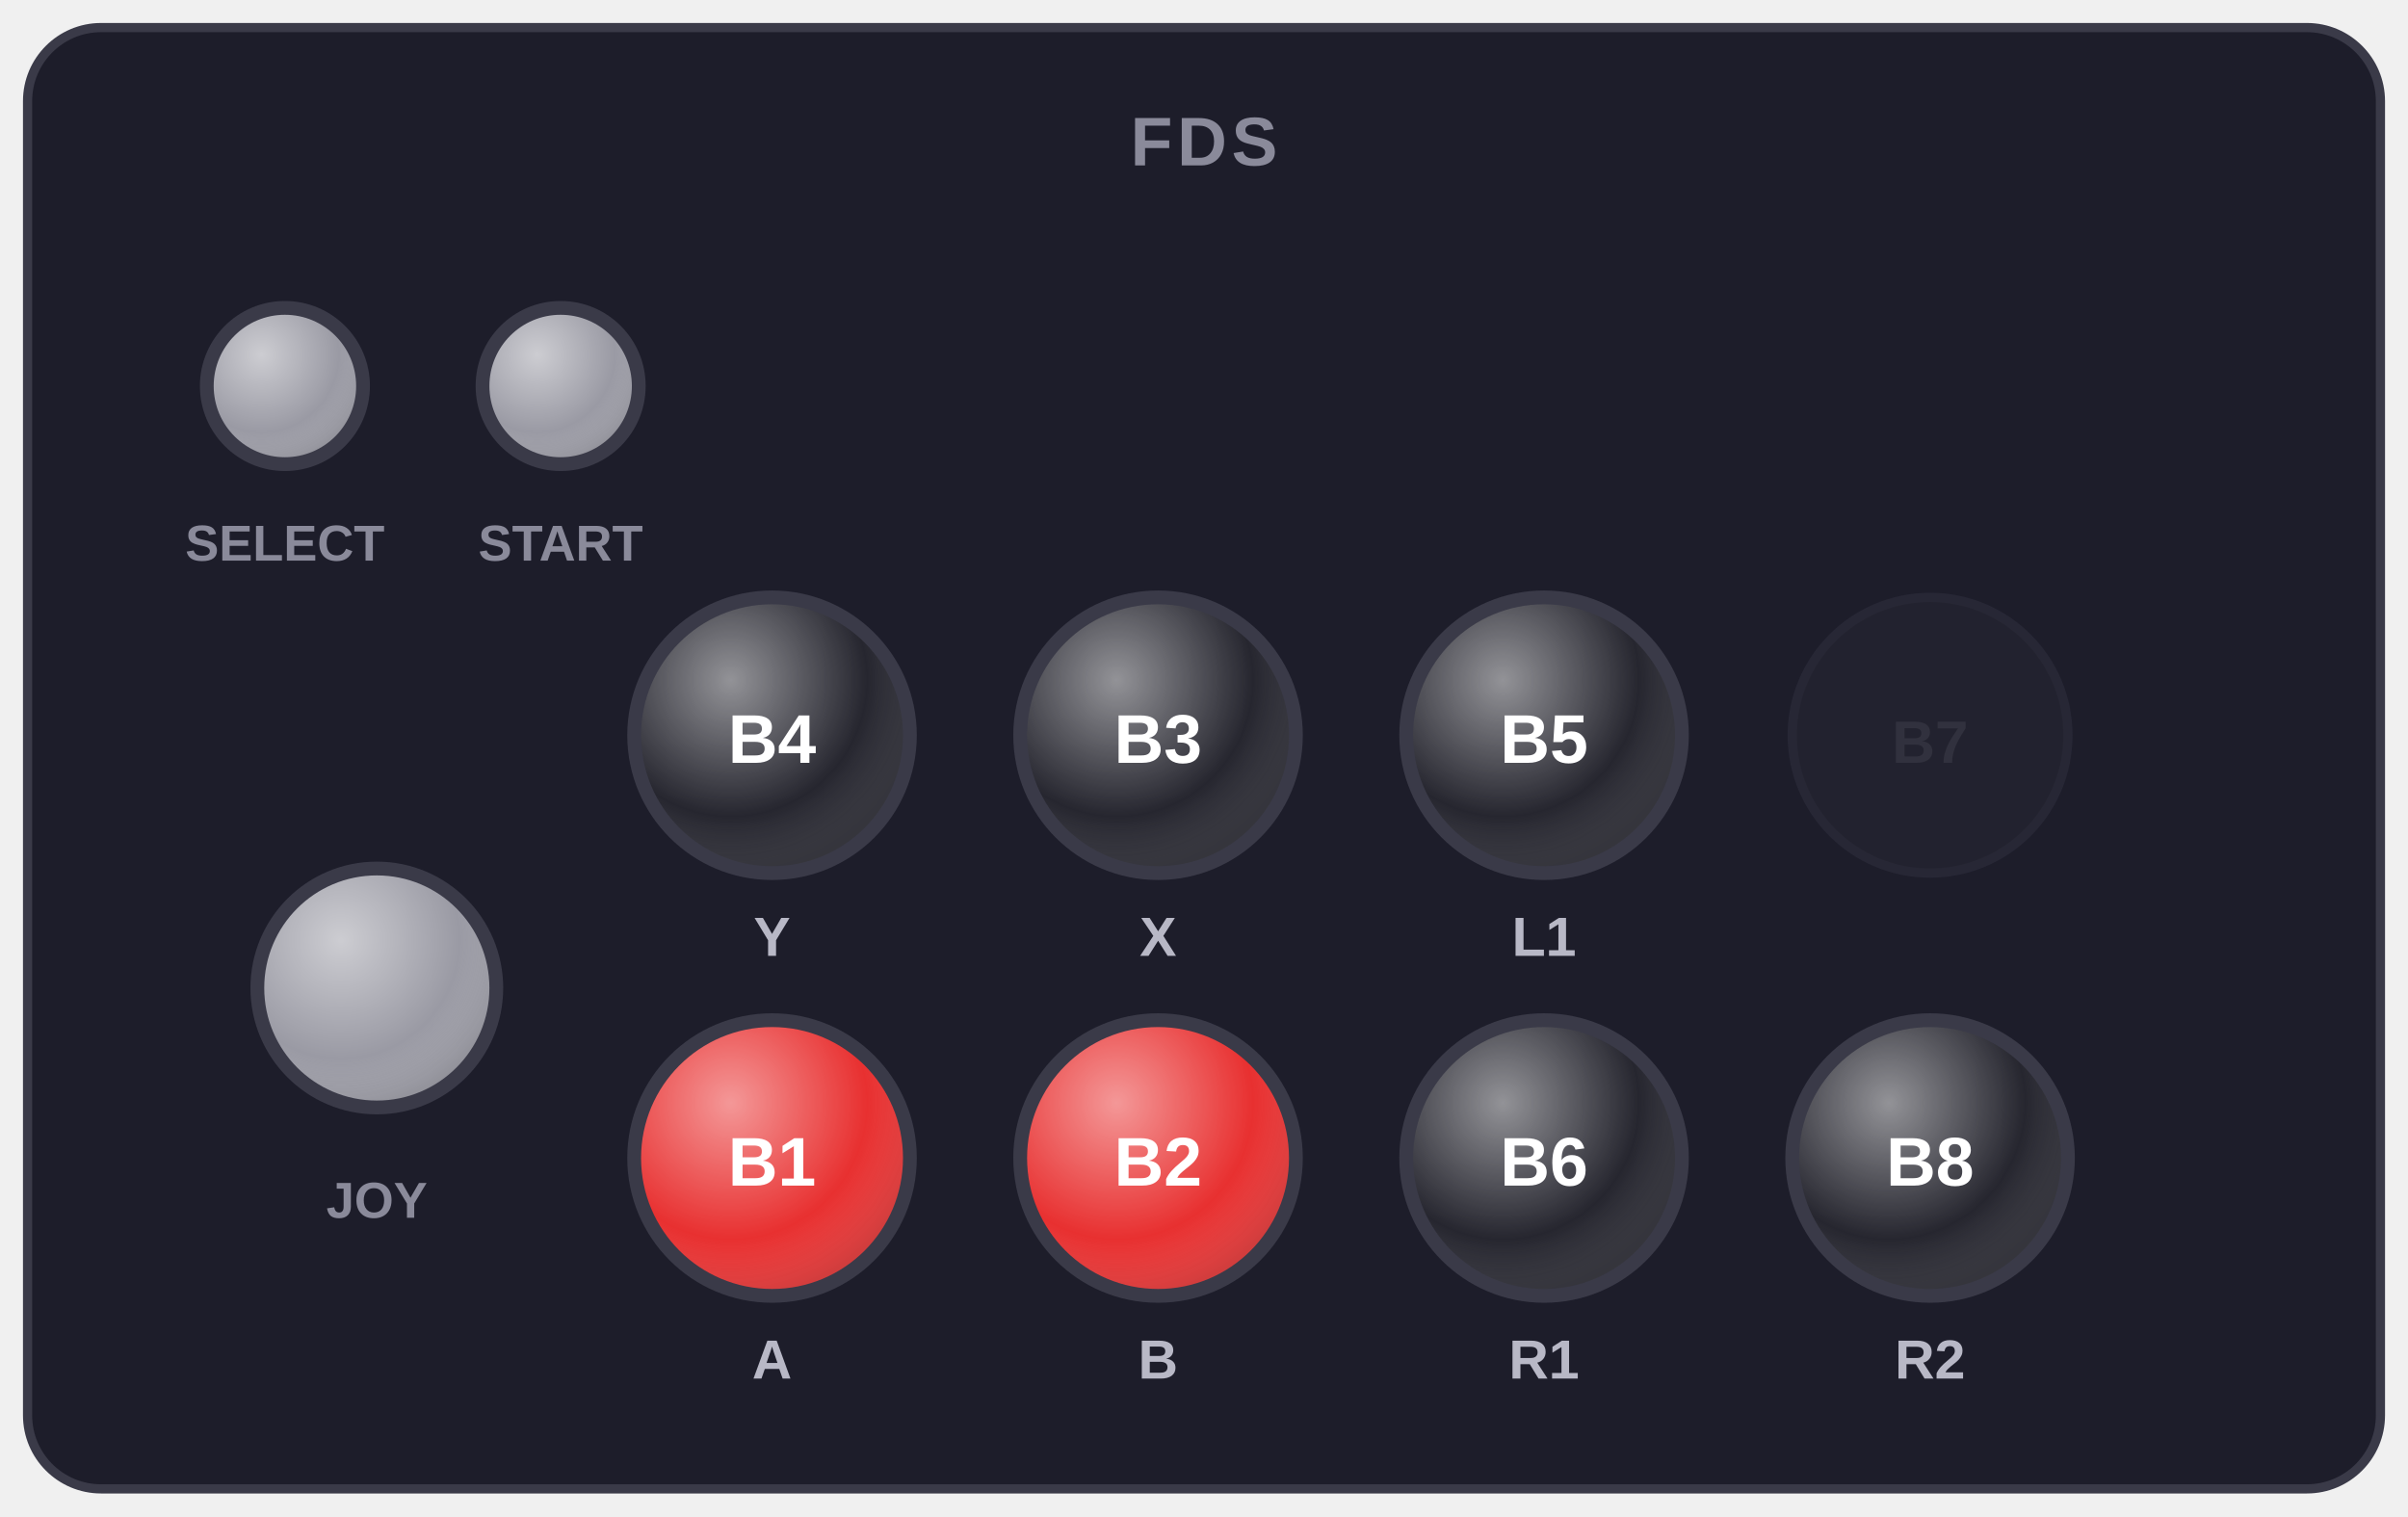
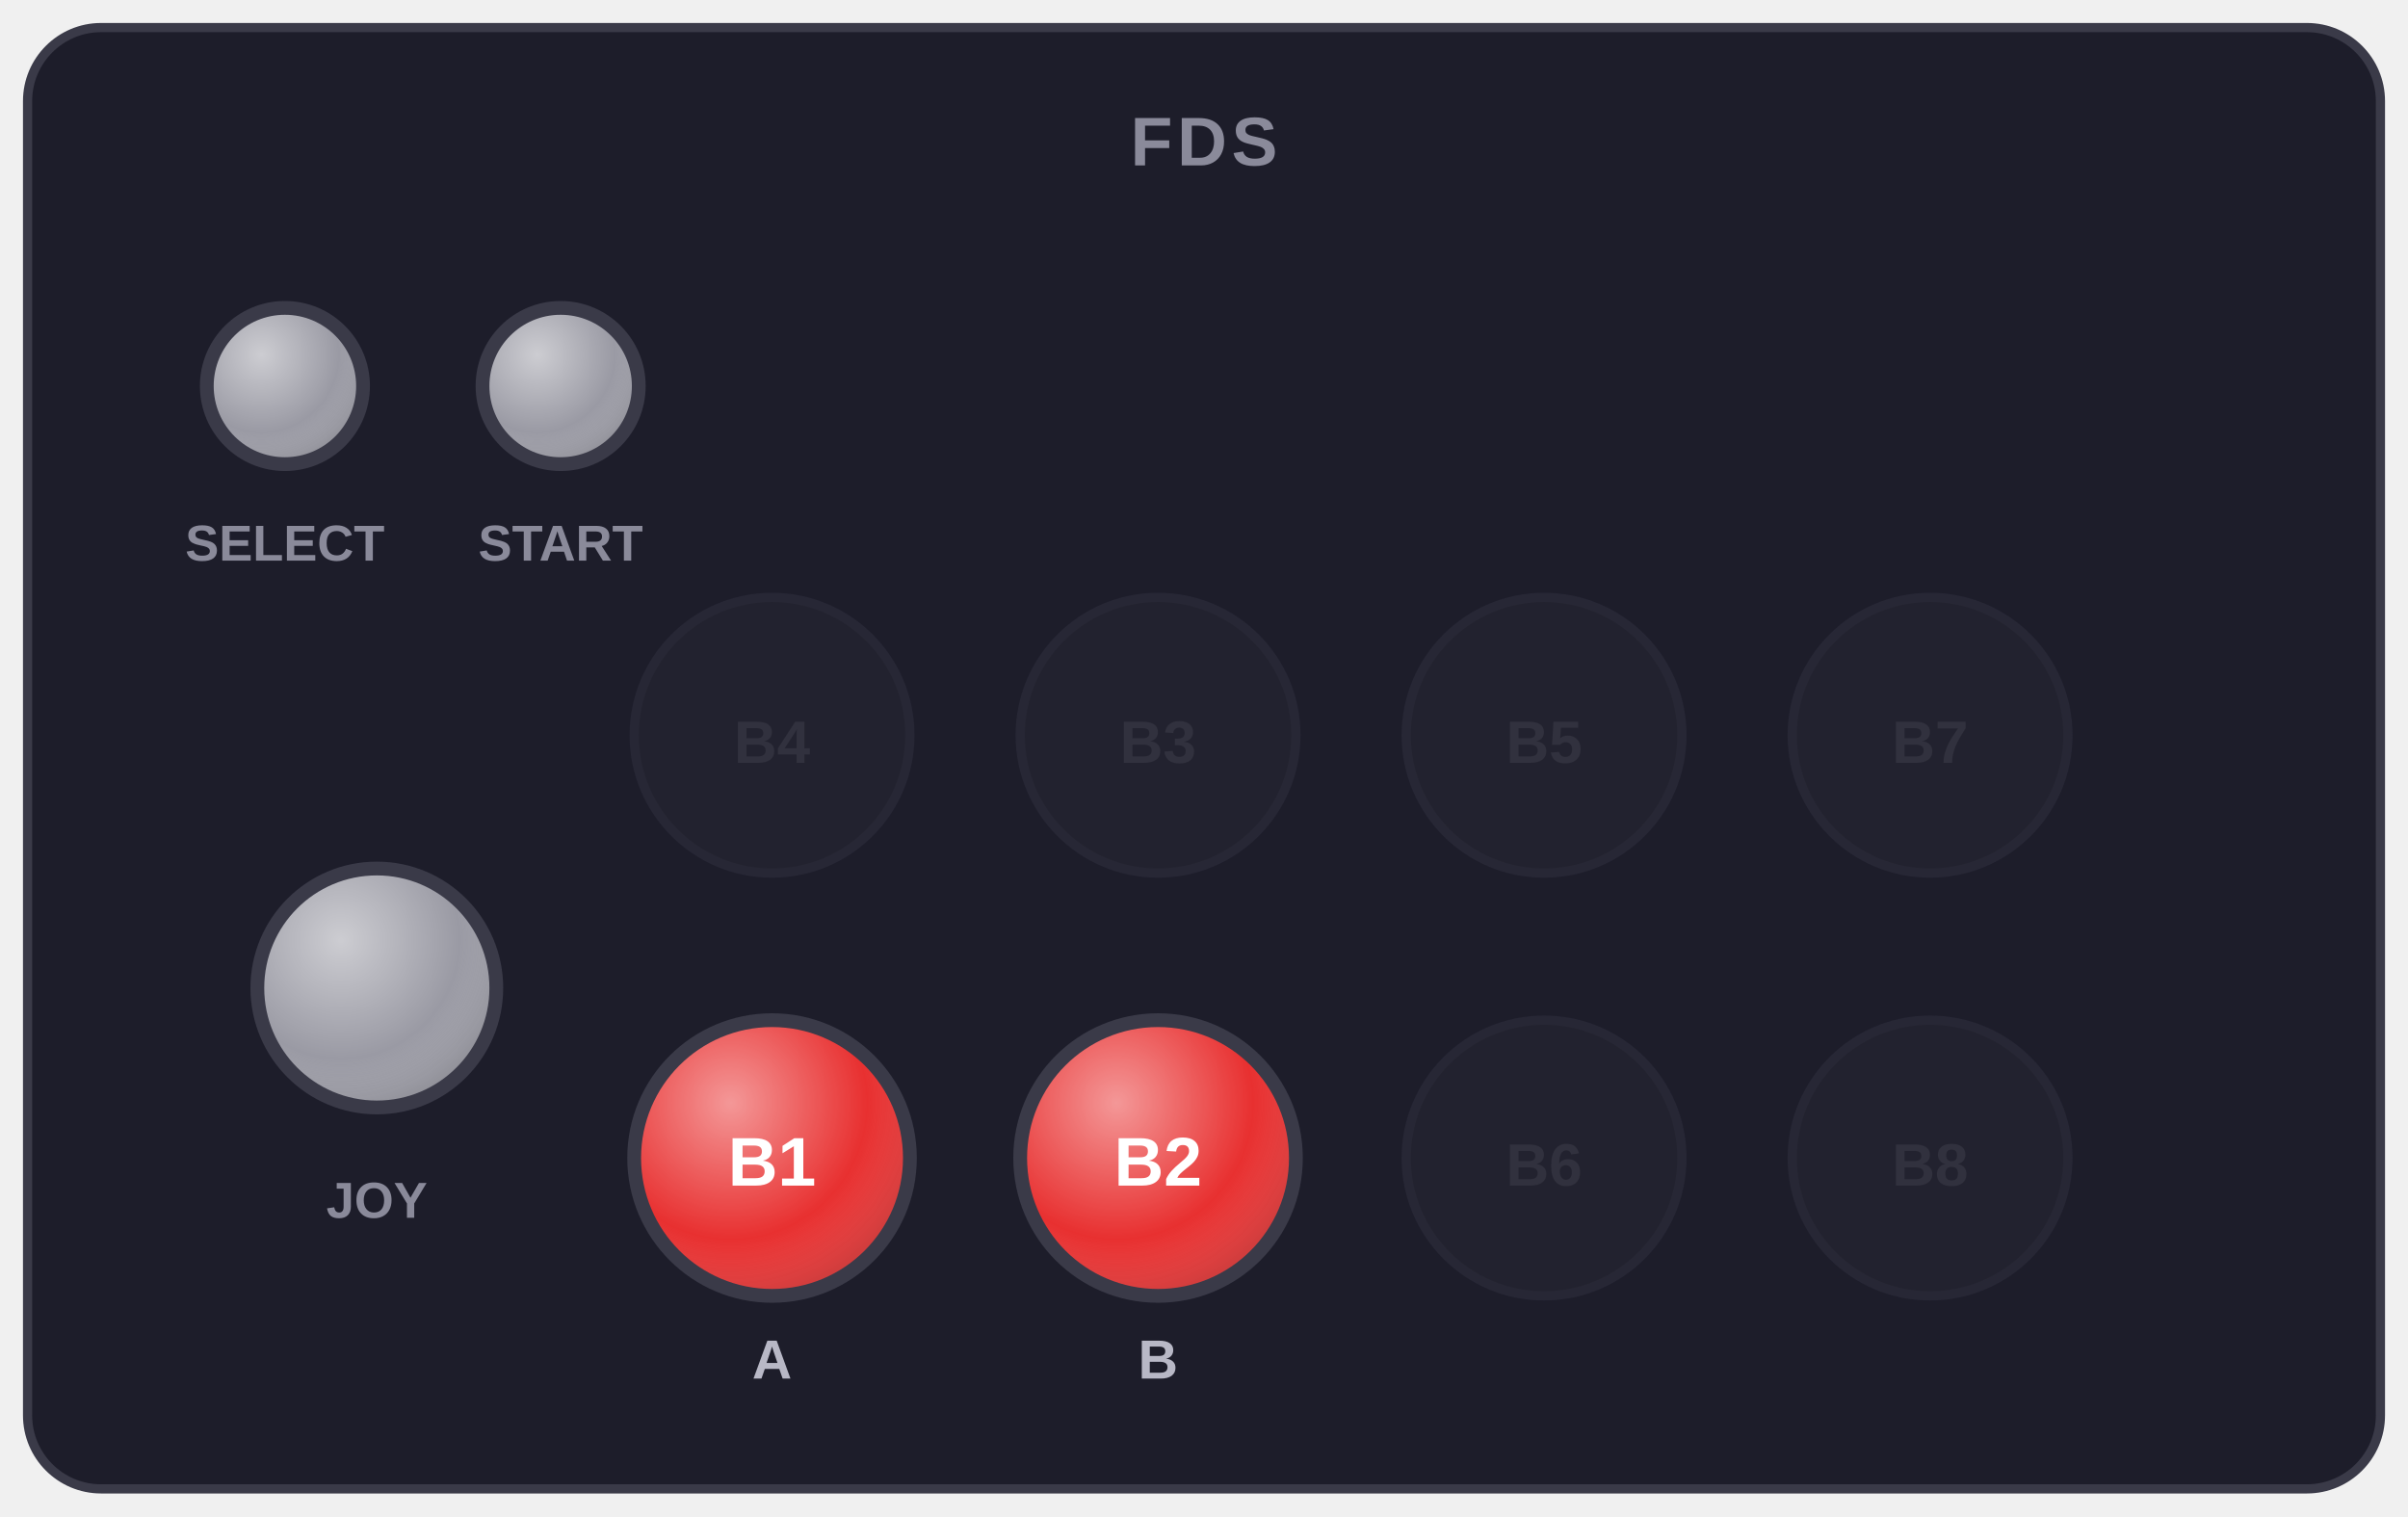
<svg xmlns="http://www.w3.org/2000/svg" viewBox="0 0 524 330" font-family="Segoe UI, Arial, sans-serif">
  <defs>
    <radialGradient id="dome" cx="0.35" cy="0.3" r="0.9">
      <stop offset="0" stop-color="#ffffff" stop-opacity="0.5" />
      <stop offset="0.55" stop-color="#ffffff" stop-opacity="0" />
      <stop offset="1" stop-color="#000000" stop-opacity="0.35" />
    </radialGradient>
  </defs>
  <rect x="6" y="6" width="512" height="318" rx="16" fill="#1d1d2a" stroke="#3a3a48" stroke-width="2" />
  <text x="262" y="36" text-anchor="middle" fill="#8a8a9a" font-size="15" font-weight="bold" letter-spacing="1">FDS</text>
  <circle cx="62" cy="84" r="17" fill="#9a9aa4" />
  <circle cx="62" cy="84" r="17" fill="url(#dome)" />
  <circle cx="62" cy="84" r="17" fill="none" stroke="#3a3a48" stroke-width="3" />
  <text x="62" y="122" text-anchor="middle" fill="#8a8a9a" font-size="11" font-weight="bold">SELECT</text>
  <circle cx="122" cy="84" r="17" fill="#9a9aa4" />
  <circle cx="122" cy="84" r="17" fill="url(#dome)" />
  <circle cx="122" cy="84" r="17" fill="none" stroke="#3a3a48" stroke-width="3" />
  <text x="122" y="122" text-anchor="middle" fill="#8a8a9a" font-size="11" font-weight="bold">START</text>
  <circle cx="82" cy="215" r="26" fill="#9a9aa4" />
  <circle cx="82" cy="215" r="26" fill="url(#dome)" />
  <circle cx="82" cy="215" r="26" fill="none" stroke="#3a3a48" stroke-width="3" />
  <text x="82" y="265" text-anchor="middle" fill="#8a8a9a" font-size="11" font-weight="bold">JOY</text>
-   <circle cx="168" cy="160" r="30" fill="#26262f" />
-   <circle cx="168" cy="160" r="30" fill="url(#dome)" />
-   <circle cx="168" cy="160" r="30" fill="none" stroke="#3a3a48" stroke-width="3" />
-   <text x="168" y="166" text-anchor="middle" fill="#ffffff" font-size="15" font-weight="bold">B4</text>
-   <text x="168" y="208" text-anchor="middle" fill="#b8b8c6" font-size="12" font-weight="bold">Y</text>
-   <circle cx="252" cy="160" r="30" fill="#26262f" />
-   <circle cx="252" cy="160" r="30" fill="url(#dome)" />
-   <circle cx="252" cy="160" r="30" fill="none" stroke="#3a3a48" stroke-width="3" />
-   <text x="252" y="166" text-anchor="middle" fill="#ffffff" font-size="15" font-weight="bold">B3</text>
-   <text x="252" y="208" text-anchor="middle" fill="#b8b8c6" font-size="12" font-weight="bold">X</text>
-   <circle cx="336" cy="160" r="30" fill="#26262f" />
-   <circle cx="336" cy="160" r="30" fill="url(#dome)" />
-   <circle cx="336" cy="160" r="30" fill="none" stroke="#3a3a48" stroke-width="3" />
-   <text x="336" y="166" text-anchor="middle" fill="#ffffff" font-size="15" font-weight="bold">B5</text>
-   <text x="336" y="208" text-anchor="middle" fill="#b8b8c6" font-size="12" font-weight="bold">L1</text>
+   <g opacity="0.18">
+     <circle cx="168" cy="160" r="30" fill="#3a3a48" />
+     <circle cx="168" cy="160" r="30" fill="none" stroke="#55556a" stroke-width="2" />
+     <text x="168" y="166" text-anchor="middle" fill="#8a8a9a" font-size="13" font-weight="bold">B4</text>
+   </g>
+   <g opacity="0.18">
+     <circle cx="252" cy="160" r="30" fill="#3a3a48" />
+     <circle cx="252" cy="160" r="30" fill="none" stroke="#55556a" stroke-width="2" />
+     <text x="252" y="166" text-anchor="middle" fill="#8a8a9a" font-size="13" font-weight="bold">B3</text>
+   </g>
+   <g opacity="0.18">
+     <circle cx="336" cy="160" r="30" fill="#3a3a48" />
+     <circle cx="336" cy="160" r="30" fill="none" stroke="#55556a" stroke-width="2" />
+     <text x="336" y="166" text-anchor="middle" fill="#8a8a9a" font-size="13" font-weight="bold">B5</text>
+   </g>
  <g opacity="0.18">
    <circle cx="420" cy="160" r="30" fill="#3a3a48" />
    <circle cx="420" cy="160" r="30" fill="none" stroke="#55556a" stroke-width="2" />
    <text x="420" y="166" text-anchor="middle" fill="#8a8a9a" font-size="13" font-weight="bold">B7</text>
  </g>
  <circle cx="168" cy="252" r="30" fill="#e83030" />
  <circle cx="168" cy="252" r="30" fill="url(#dome)" />
  <circle cx="168" cy="252" r="30" fill="none" stroke="#3a3a48" stroke-width="3" />
  <text x="168" y="258" text-anchor="middle" fill="#ffffff" font-size="15" font-weight="bold">B1</text>
  <text x="168" y="300" text-anchor="middle" fill="#b8b8c6" font-size="12" font-weight="bold">A</text>
  <circle cx="252" cy="252" r="30" fill="#e83030" />
  <circle cx="252" cy="252" r="30" fill="url(#dome)" />
  <circle cx="252" cy="252" r="30" fill="none" stroke="#3a3a48" stroke-width="3" />
  <text x="252" y="258" text-anchor="middle" fill="#ffffff" font-size="15" font-weight="bold">B2</text>
  <text x="252" y="300" text-anchor="middle" fill="#b8b8c6" font-size="12" font-weight="bold">B</text>
-   <circle cx="336" cy="252" r="30" fill="#26262f" />
-   <circle cx="336" cy="252" r="30" fill="url(#dome)" />
-   <circle cx="336" cy="252" r="30" fill="none" stroke="#3a3a48" stroke-width="3" />
-   <text x="336" y="258" text-anchor="middle" fill="#ffffff" font-size="15" font-weight="bold">B6</text>
-   <text x="336" y="300" text-anchor="middle" fill="#b8b8c6" font-size="12" font-weight="bold">R1</text>
-   <circle cx="420" cy="252" r="30" fill="#26262f" />
-   <circle cx="420" cy="252" r="30" fill="url(#dome)" />
-   <circle cx="420" cy="252" r="30" fill="none" stroke="#3a3a48" stroke-width="3" />
-   <text x="420" y="258" text-anchor="middle" fill="#ffffff" font-size="15" font-weight="bold">B8</text>
-   <text x="420" y="300" text-anchor="middle" fill="#b8b8c6" font-size="12" font-weight="bold">R2</text>
+   <g opacity="0.18">
+     <circle cx="336" cy="252" r="30" fill="#3a3a48" />
+     <circle cx="336" cy="252" r="30" fill="none" stroke="#55556a" stroke-width="2" />
+     <text x="336" y="258" text-anchor="middle" fill="#8a8a9a" font-size="13" font-weight="bold">B6</text>
+   </g>
+   <g opacity="0.18">
+     <circle cx="420" cy="252" r="30" fill="#3a3a48" />
+     <circle cx="420" cy="252" r="30" fill="none" stroke="#55556a" stroke-width="2" />
+     <text x="420" y="258" text-anchor="middle" fill="#8a8a9a" font-size="13" font-weight="bold">B8</text>
+   </g>
</svg>
